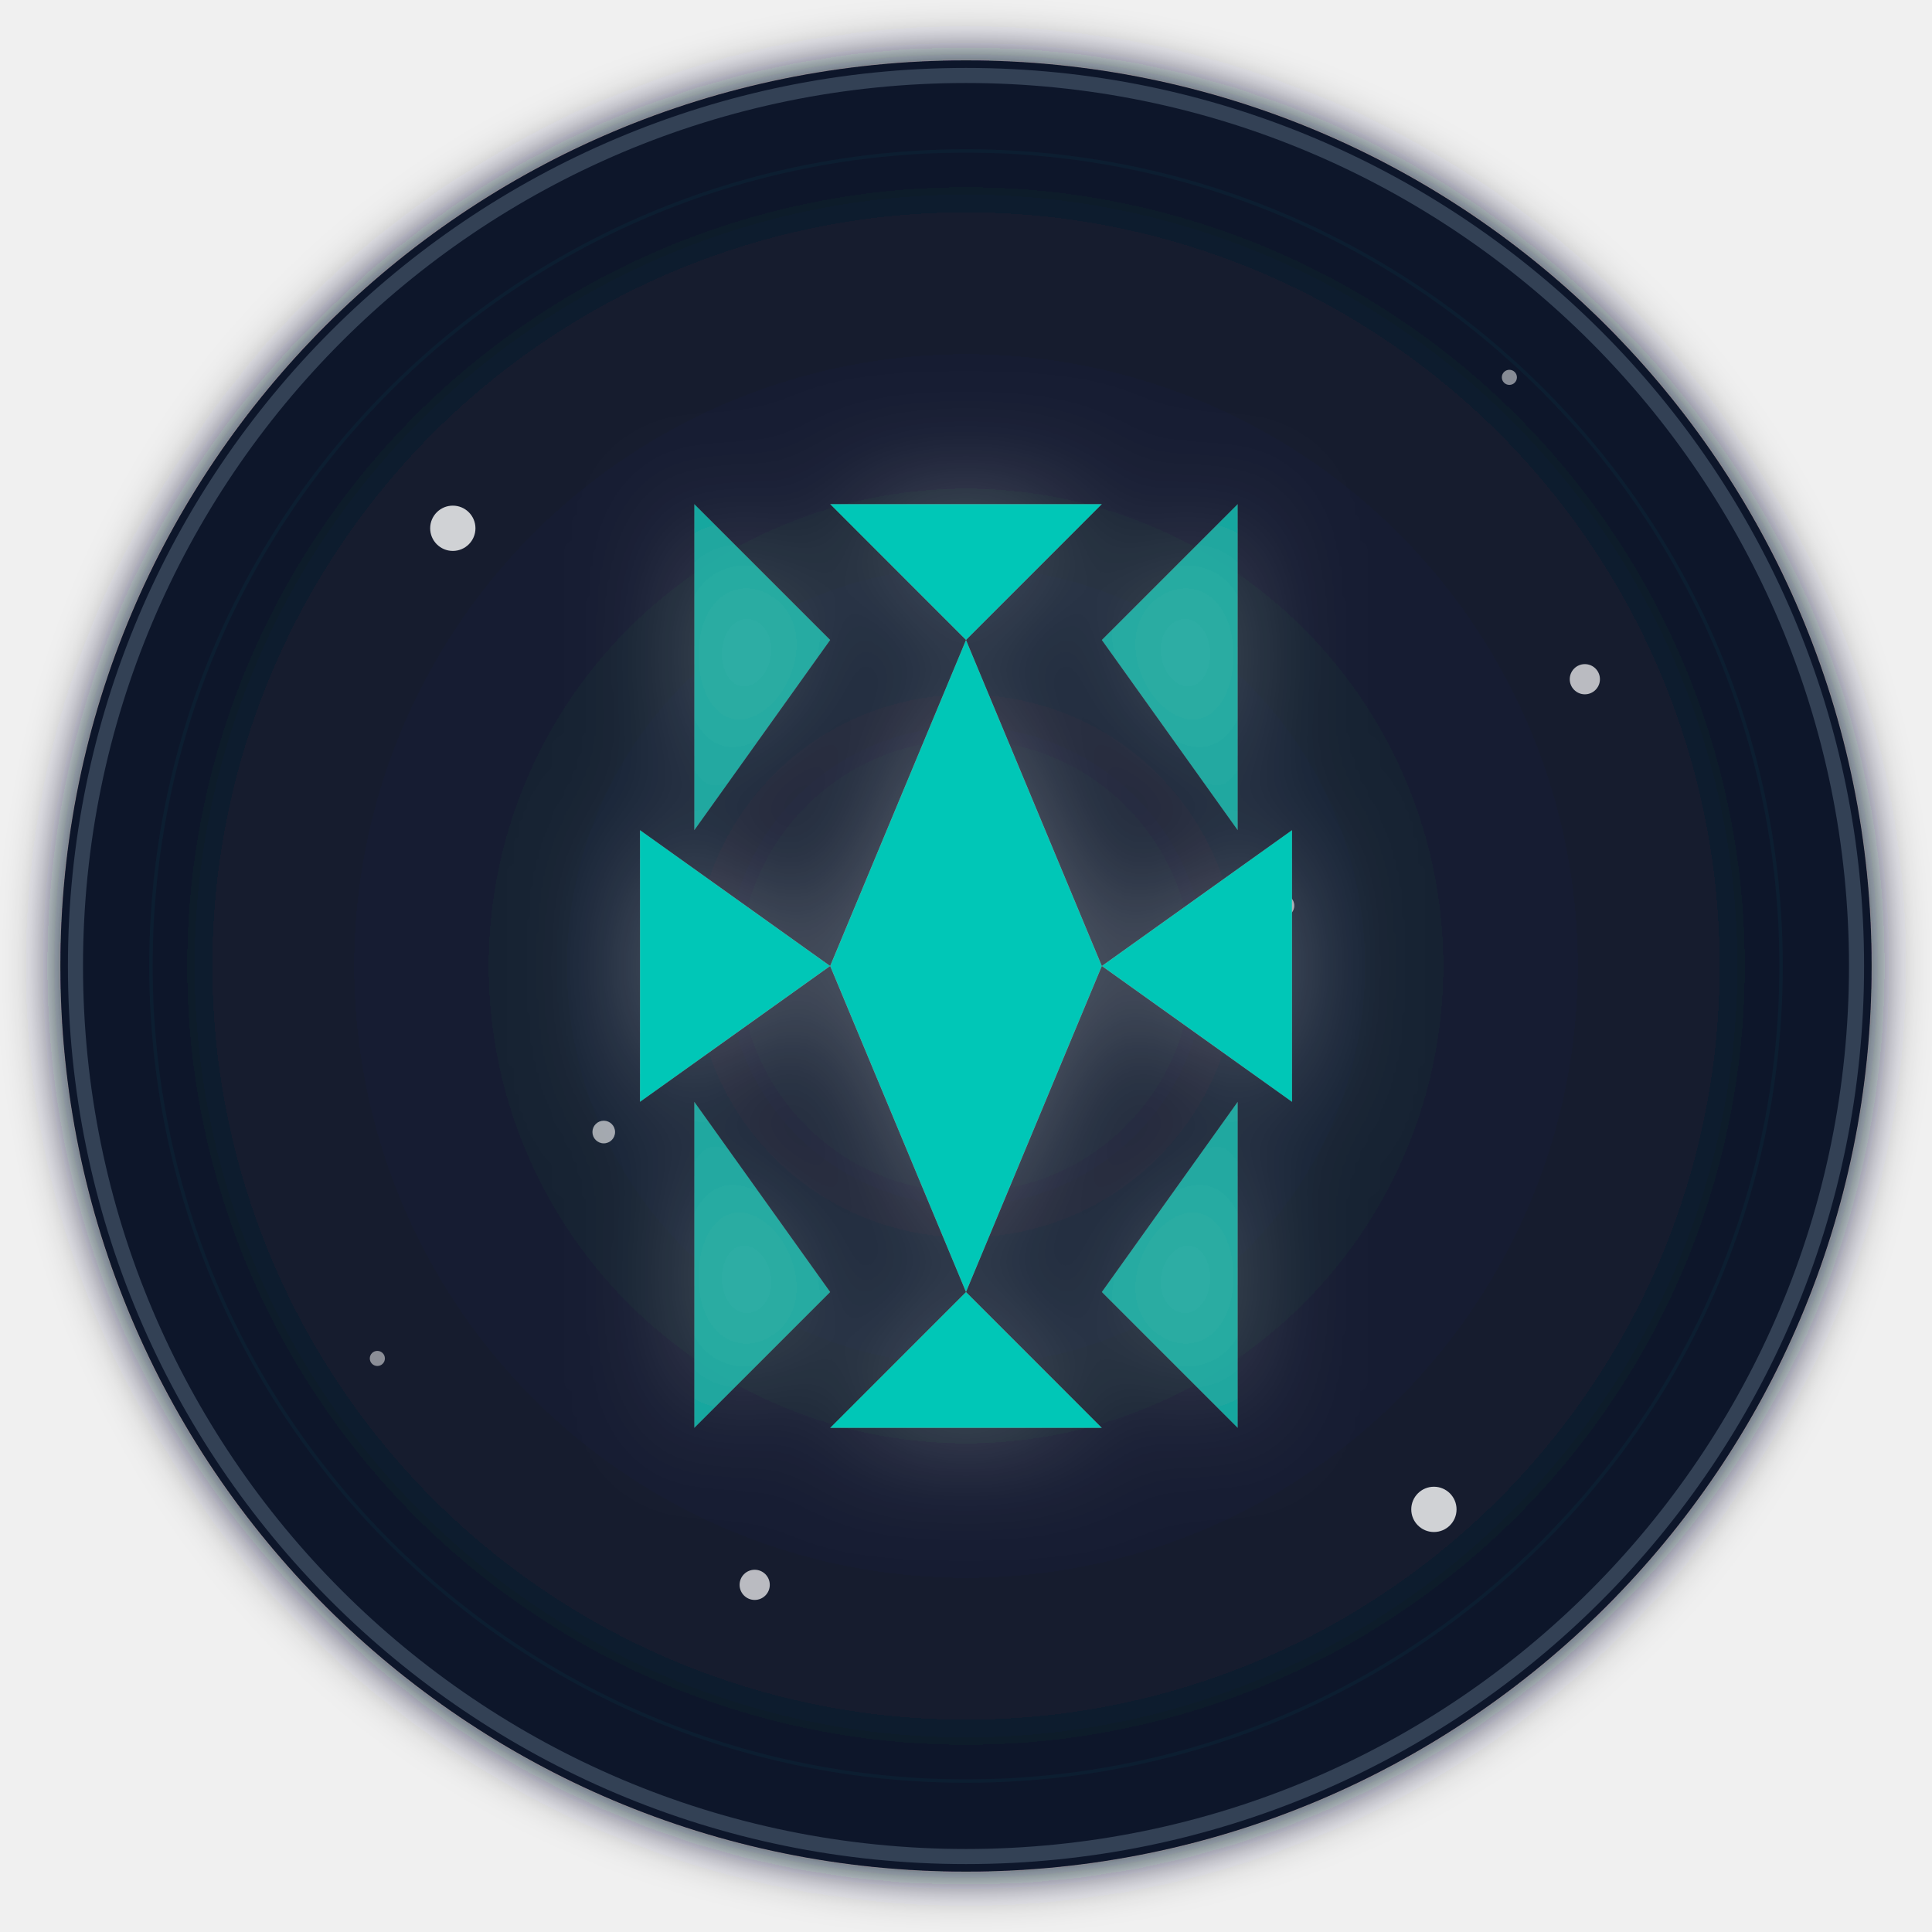
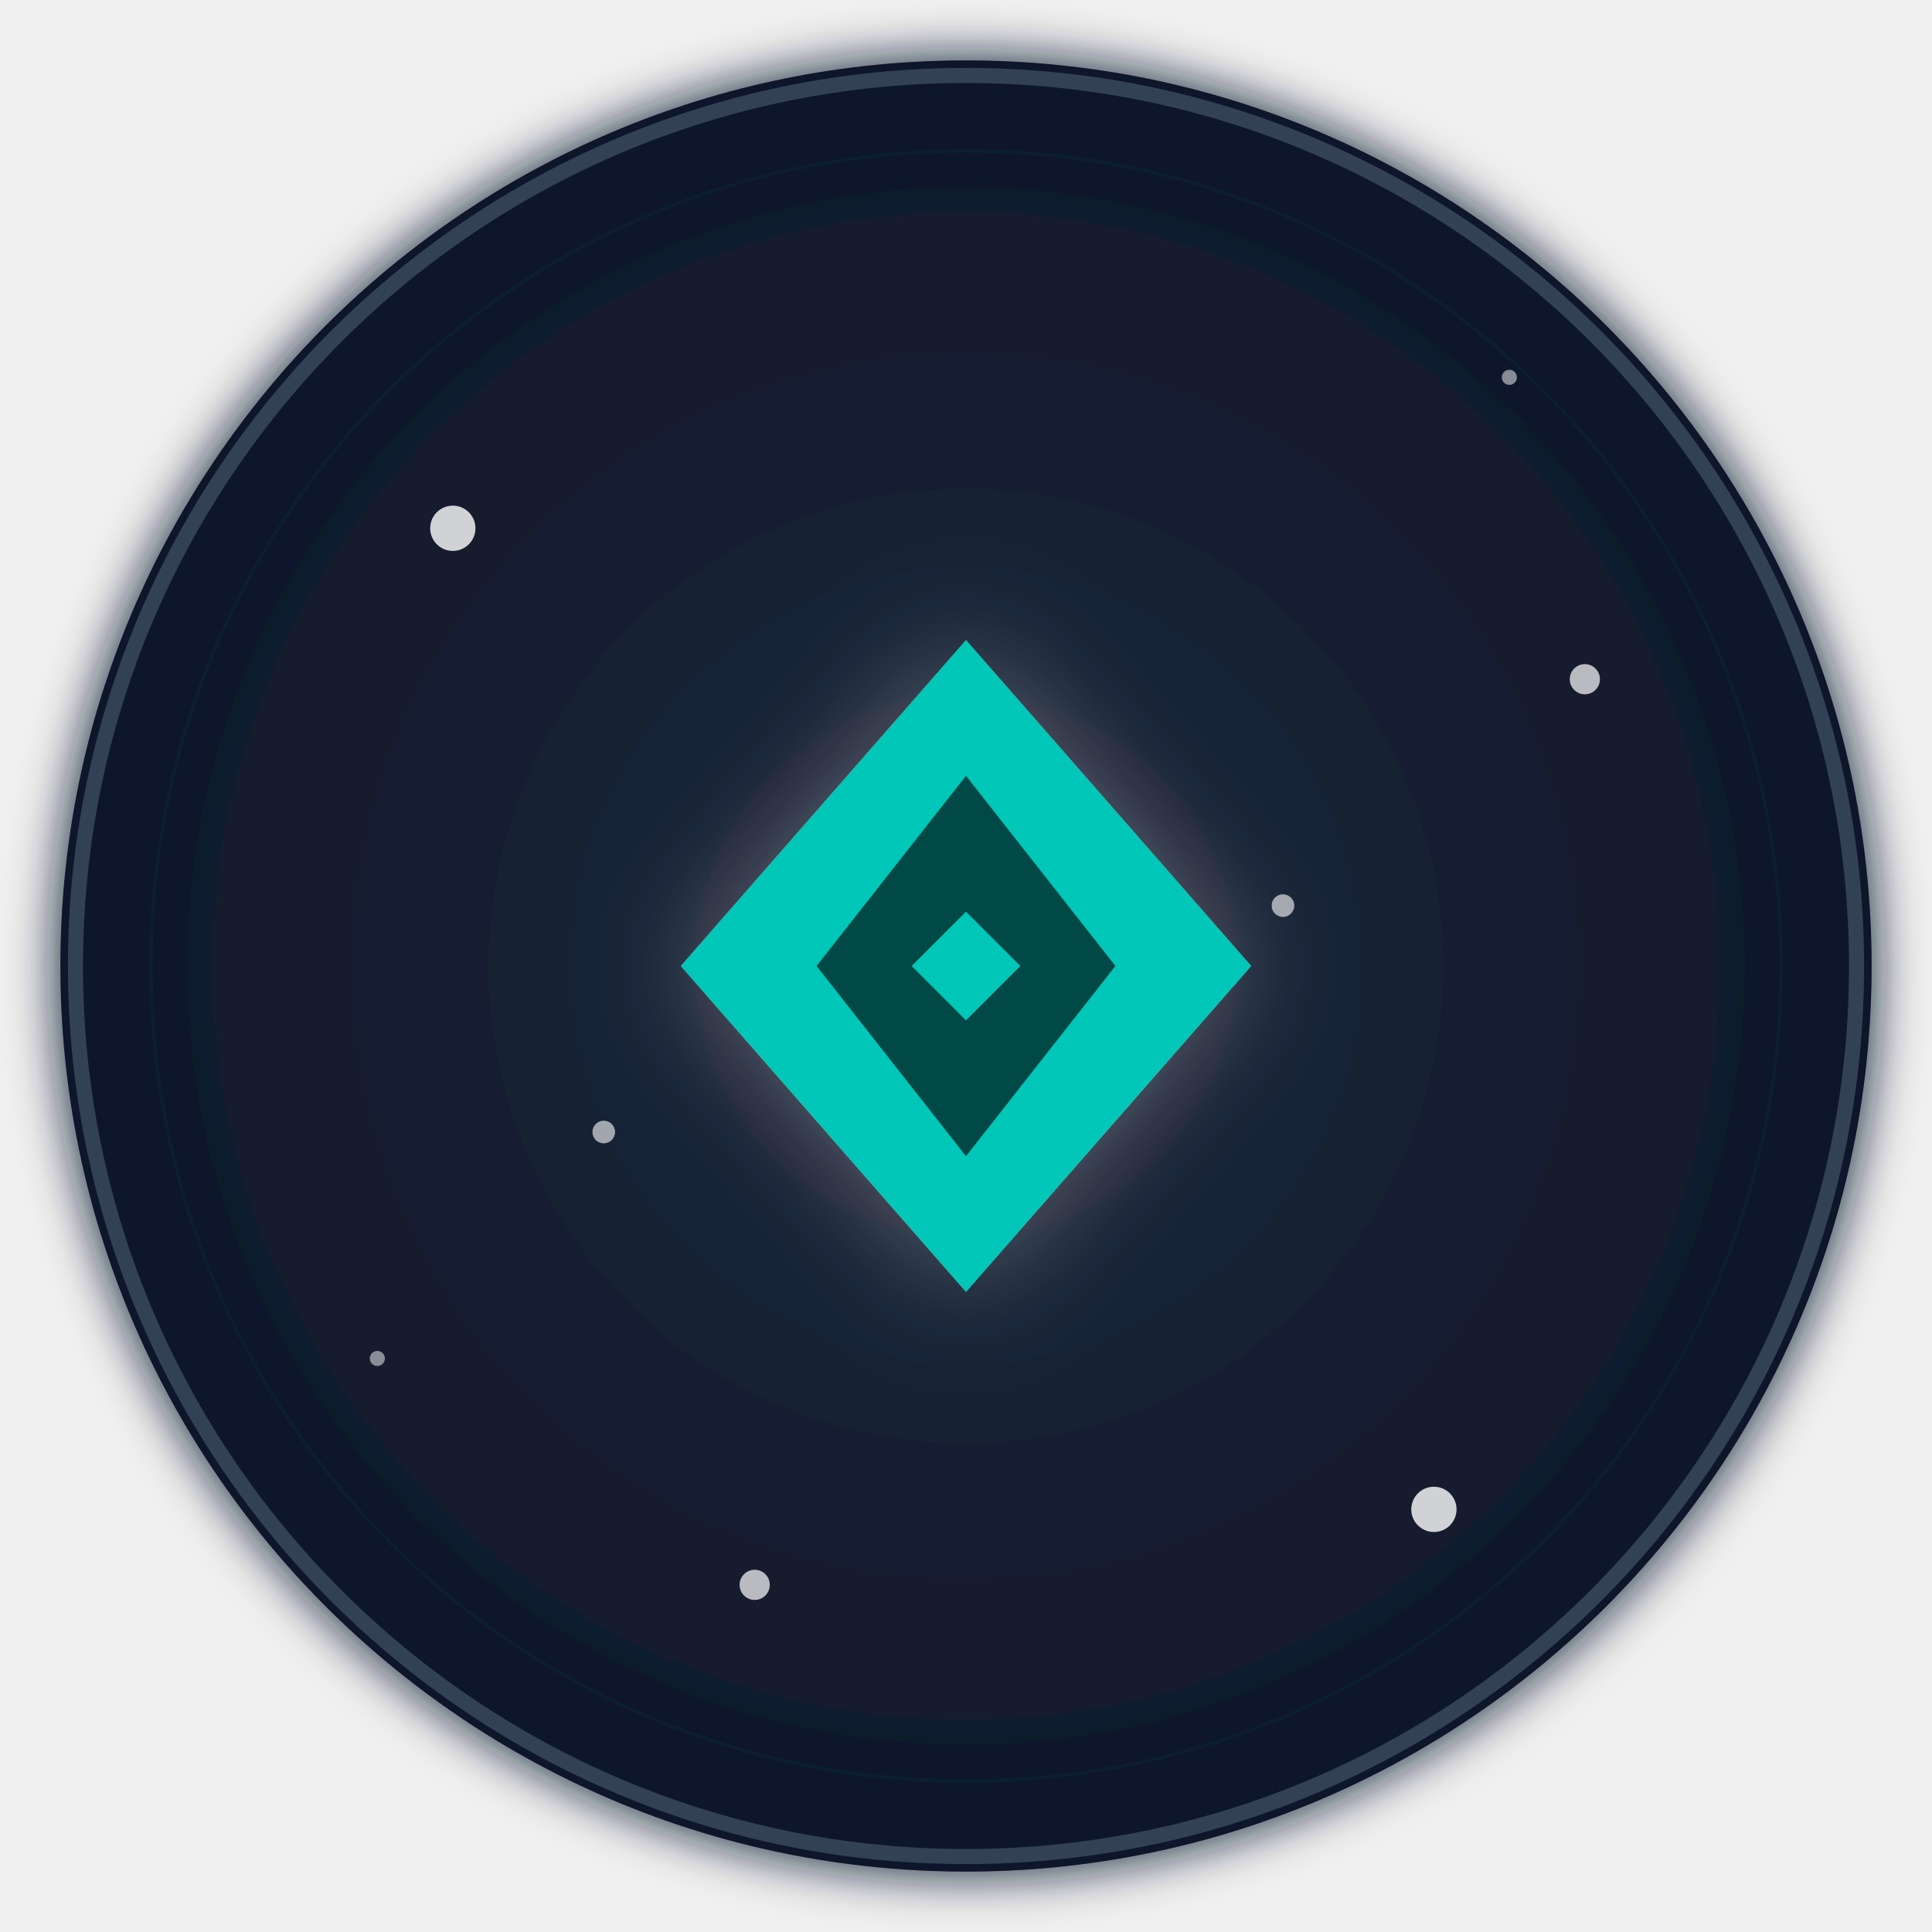
<svg xmlns="http://www.w3.org/2000/svg" width="256" height="256" viewBox="0 0 256 256" fill="none">
  <defs>
    <radialGradient id="grad1" cx="50%" cy="50%" r="50%" fx="50%" fy="50%">
      <stop offset="0%" style="stop-color:#1e293b;stop-opacity:1" />
      <stop offset="100%" style="stop-color:#0f172a;stop-opacity:1" />
    </radialGradient>
    <filter id="glow">
      <feGaussianBlur stdDeviation="3.5" result="coloredBlur" />
      <feMerge>
        <feMergeNode in="coloredBlur" />
        <feMergeNode in="SourceGraphic" />
      </feMerge>
    </filter>
  </defs>
  <circle cx="128" cy="128" r="120" fill="url(#grad1)" filter="url(#glow)" />
  <circle cx="128" cy="128" r="118" fill="transparent" stroke="#334155" stroke-width="2" />
  <circle cx="60" cy="70" r="3" fill="white" opacity="0.8" />
  <circle cx="190" cy="200" r="3" fill="white" opacity="0.8" />
  <circle cx="100" cy="210" r="2" fill="white" opacity="0.7" />
  <circle cx="210" cy="90" r="2" fill="white" opacity="0.7" />
  <circle cx="80" cy="150" r="1.5" fill="white" opacity="0.6" />
  <circle cx="170" cy="120" r="1.5" fill="white" opacity="0.6" />
  <circle cx="50" cy="180" r="1" fill="white" opacity="0.5" />
  <circle cx="200" cy="50" r="1" fill="white" opacity="0.5" />
  <g style="filter: drop-shadow(0 0 8px rgba(255, 255, 255, 0.3));">
    <g transform="translate(128, 128) scale(0.9) translate(-128, -128)">
-       <g fill="#00C7B7">
-         <path d="M128 80 L148 128 L128 176 L108 128 Z" fill="#00C7B7" />
-         <path d="M148 128 L176 108 L176 148 Z" fill="#00C7B7" />
-         <path d="M108 128 L80 108 L80 148 Z" fill="#00C7B7" />
-         <path d="M128 80 L108 60 L148 60 Z" fill="#00C7B7" />
-         <path d="M128 176 L108 196 L148 196 Z" fill="#00C7B7" />
-         <path d="M148 80 L168 60 L168 108 Z" fill="#00C7B7" opacity="0.8" />
-         <path d="M148 176 L168 196 L168 148 Z" fill="#00C7B7" opacity="0.8" />
-         <path d="M108 80 L88 60 L88 108 Z" fill="#00C7B7" opacity="0.8" />
-         <path d="M108 176 L88 196 L88 148 Z" fill="#00C7B7" opacity="0.8" />
-       </g>
+       <path d="M128 80 L170 128 L128 176 L86 128 Z" fill="#00C7B7" />
+       <path d="M128 100 L150 128 L128 156 L106 128 Z" fill="#014847" />
+       <path d="M128 120 L136 128 L128 136 L120 128 Z" fill="#00C7B7" />
      <circle cx="128" cy="128" r="120" fill="none" stroke="#00C7B7" stroke-width="0.5" opacity="0.05" />
    </g>
  </g>
</svg>
